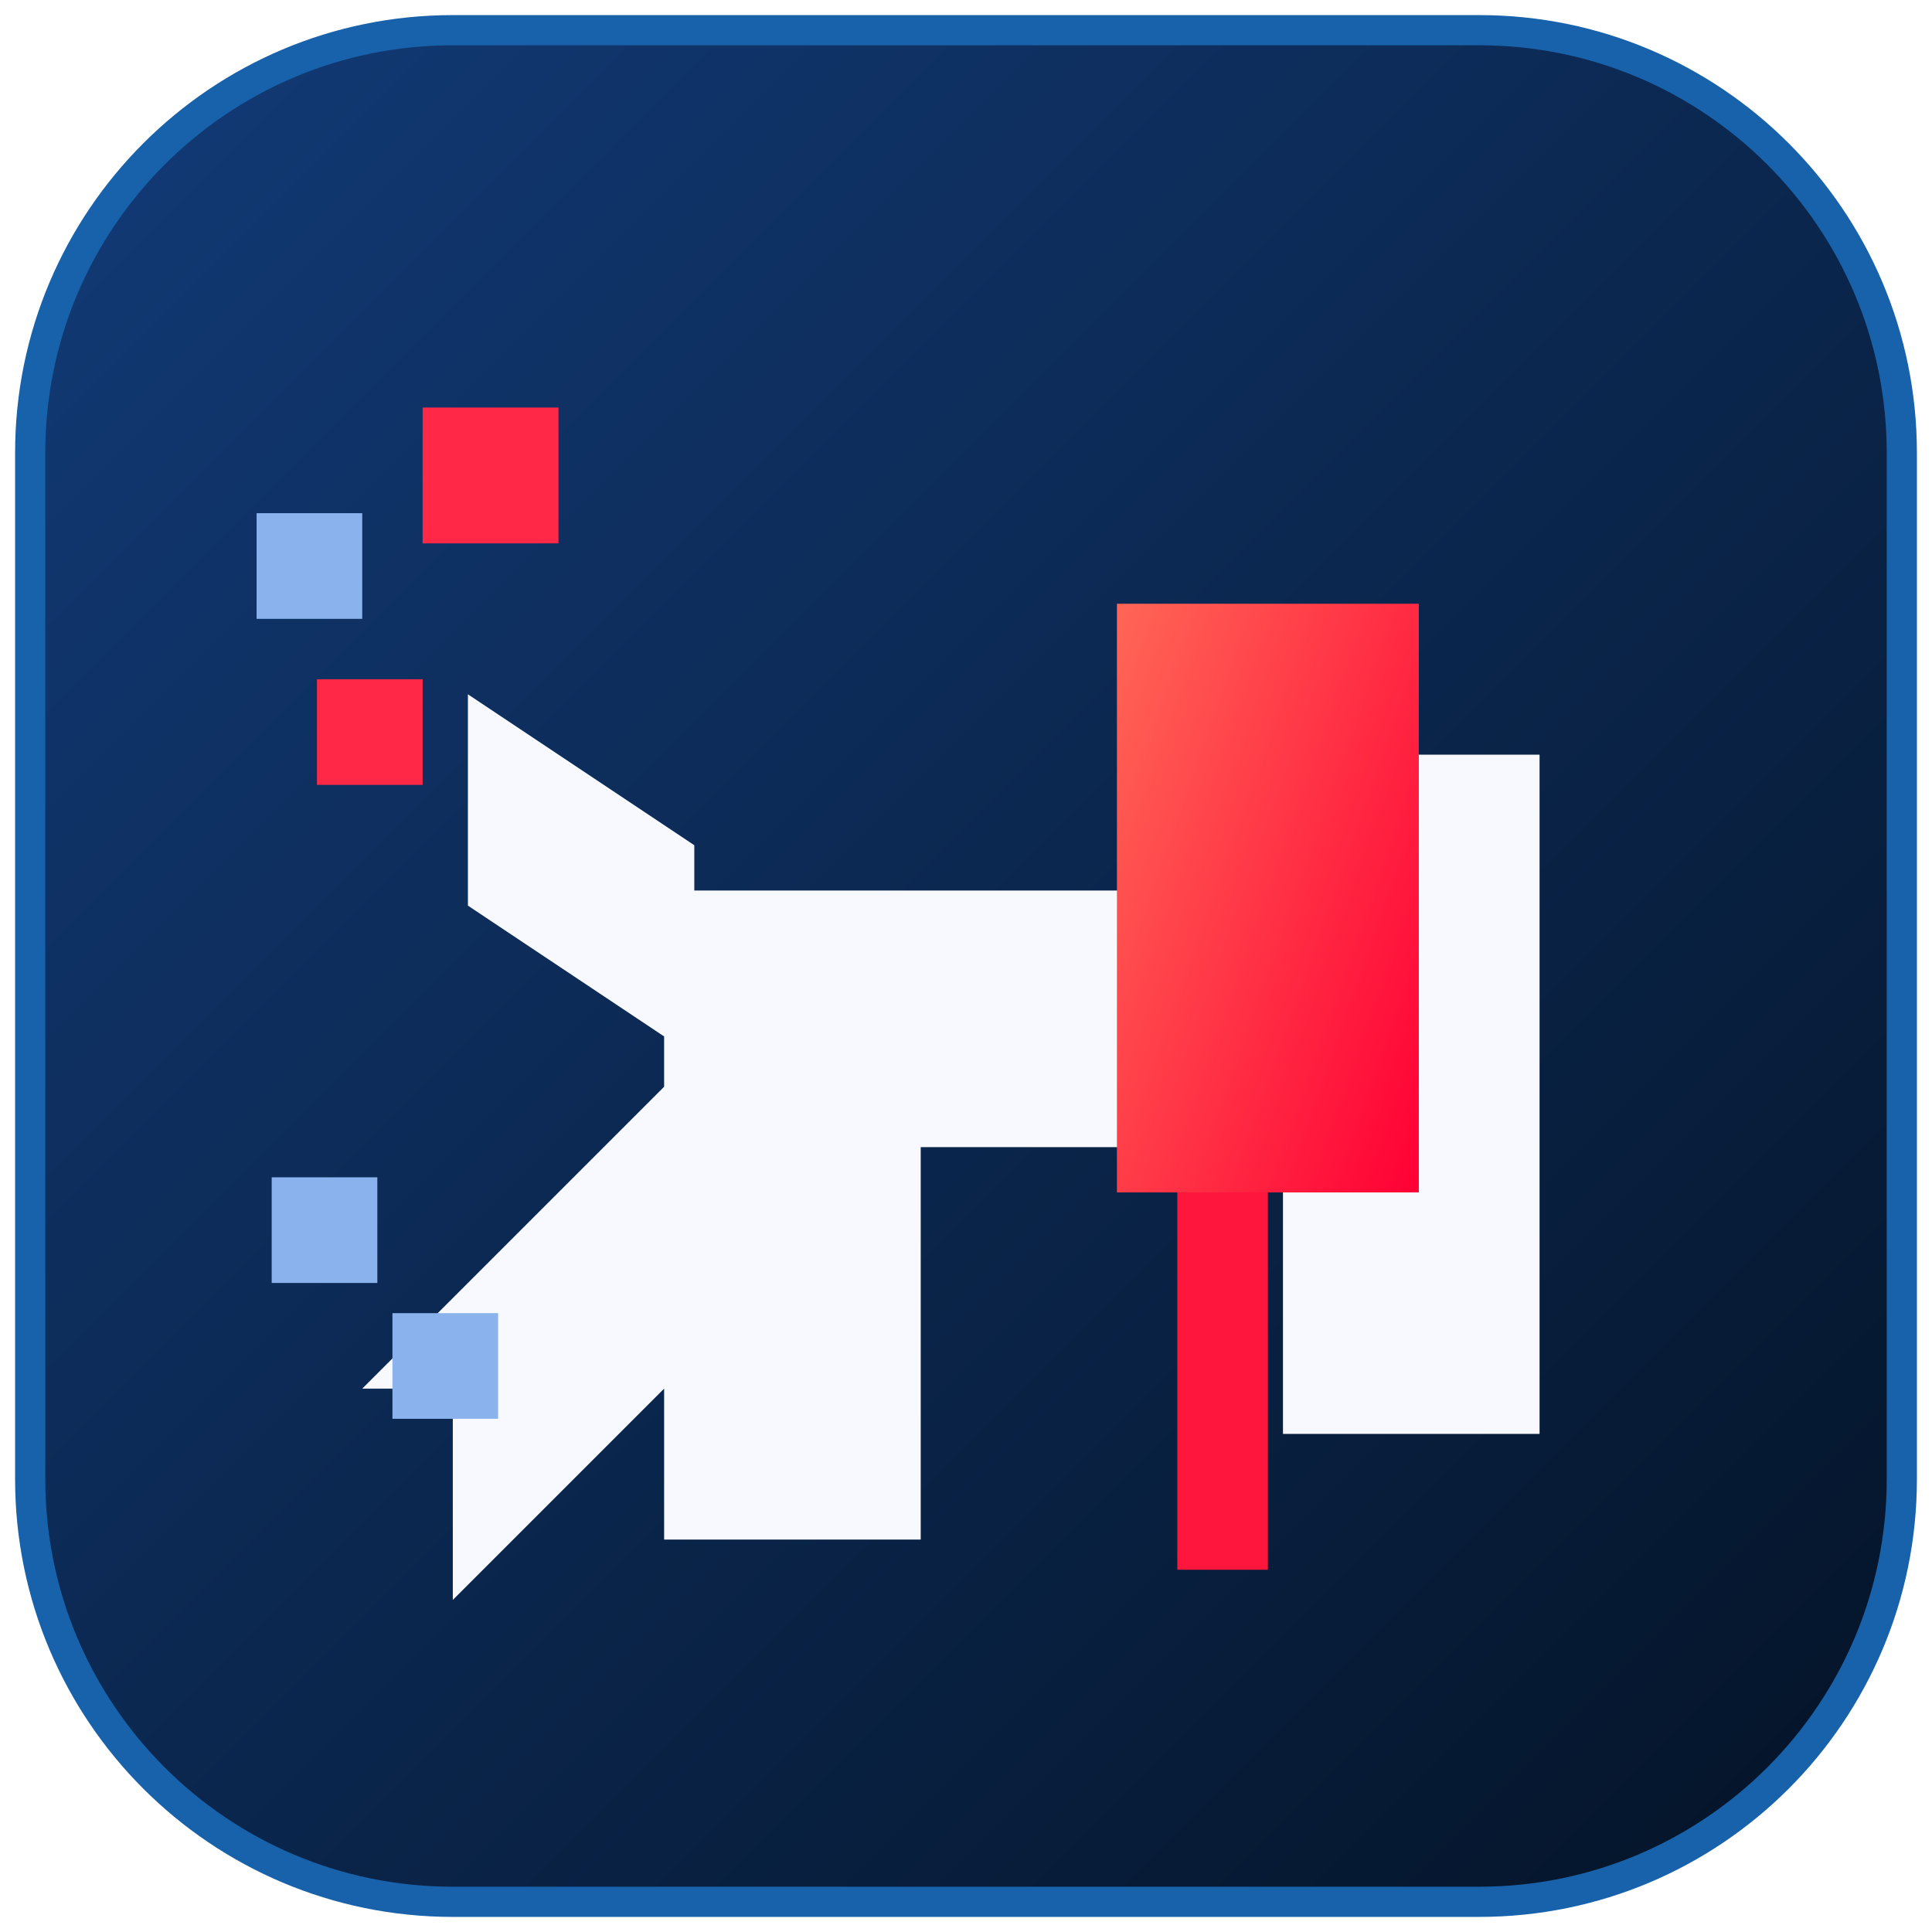
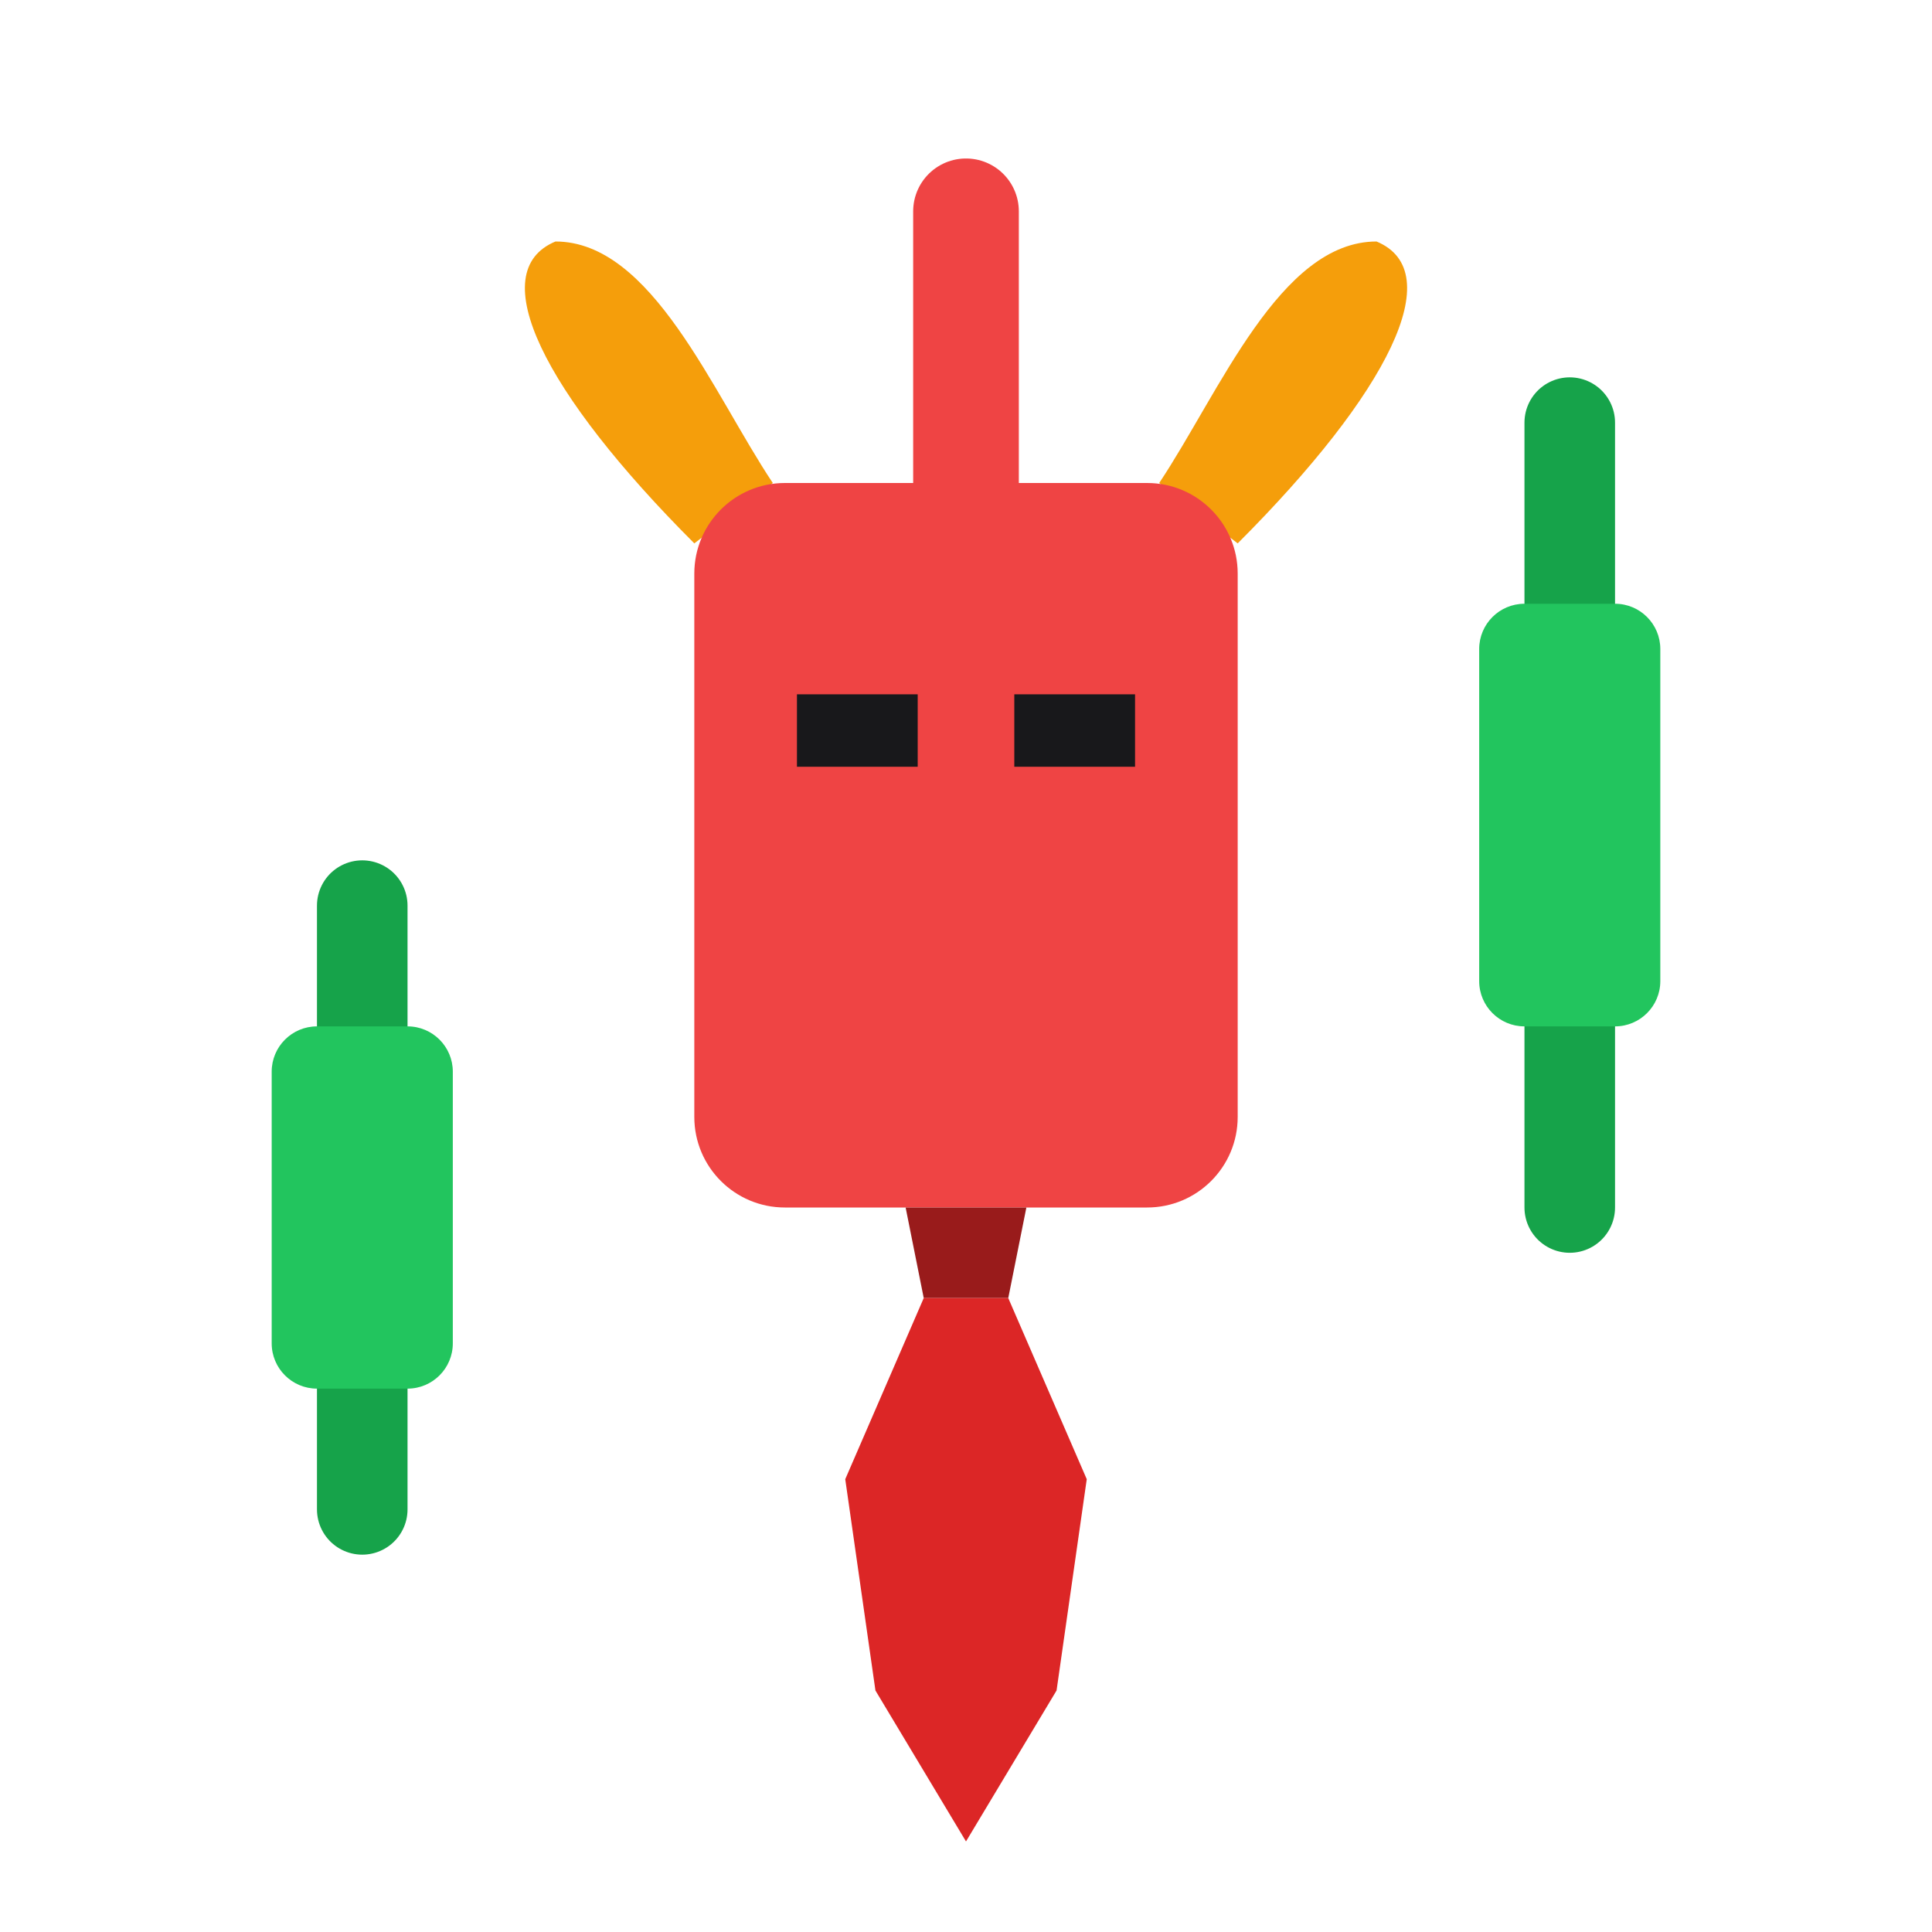
- <svg xmlns="http://www.w3.org/2000/svg" viewBox="0 0 128 128" width="128" height="128">
-   <defs>
-     <linearGradient id="bg" x1="0" y1="0" x2="1" y2="1">
-       <stop offset="0" stop-color="#123b78" />
-       <stop offset="1" stop-color="#041326" />
-     </linearGradient>
-     <linearGradient id="red" x1="0" y1="0" x2="1" y2="1">
-       <stop offset="0" stop-color="#ff795c" />
-       <stop offset="1" stop-color="#ff0035" />
-     </linearGradient>
-   </defs>
-   <rect x="2" y="2" width="124" height="124" rx="28" fill="url(#bg)" stroke="#1762aa" stroke-width="2" />
-   <path fill="#f7f9ff" d="M24 92 48 68v20L30 106v-14Zm7-46 15 10v14L31 60V46Zm30 13h18v17H61v26H44V59h17Zm24-9h17v45H85V50Z" />
-   <path fill="url(#red)" d="M74 22h10v18h10v39H74V40h10V22h-10Z" />
-   <path fill="#ff163d" d="M78 79h6v25h-6z" />
-   <g fill="#8ab2ed">
-     <rect x="17" y="34" width="7" height="7" />
-     <rect x="18" y="78" width="7" height="7" />
-     <rect x="26" y="87" width="7" height="7" />
-   </g>
-   <g fill="#ff2947">
-     <rect x="28" y="27" width="9" height="9" />
-     <rect x="21" y="45" width="7" height="7" />
-   </g>
+ <svg xmlns="http://www.w3.org/2000/svg" viewBox="0 0 32 32" width="100%" height="100%">
+   <line x1="6" y1="15" x2="6" y2="25" stroke="#16A34A" stroke-width="1.5" stroke-linecap="round" />
+   <rect x="4.5" y="17" width="3" height="6" rx="0.75" fill="#22C55E" />
+   <line x1="16" y1="3.5" x2="16" y2="8" stroke="#EF4444" stroke-width="1.75" stroke-linecap="round" />
+   <path d="M 11.5 9 C 9 6.5, 8 4.5, 9.2 4 C 10.8 4, 11.8 6.5, 12.8 8 Z" fill="#F59E0B" />
+   <path d="M 20.5 9 C 23 6.5, 24 4.5, 22.8 4 C 21.2 4, 20.2 6.5, 19.2 8 Z" fill="#F59E0B" />
+   <rect x="11.5" y="8" width="9" height="12" rx="1.5" fill="#EF4444" />
+   <rect x="13.2" y="11.5" width="2" height="1.2" fill="#18181B" />
+   <rect x="16.8" y="11.5" width="2" height="1.2" fill="#18181B" />
+   <polygon points="15,20 17,20 16.7,21.5 15.3,21.5" fill="#991B1B" />
+   <polygon points="15.3,21.5 14,24.5 14.5,28 16,30.5 17.5,28 18,24.5 16.7,21.5" fill="#DC2626" />
+   <line x1="26" y1="7" x2="26" y2="20" stroke="#16A34A" stroke-width="1.5" stroke-linecap="round" />
+   <rect x="24.5" y="10" width="3" height="7" rx="0.75" fill="#22C55E" />
</svg>
